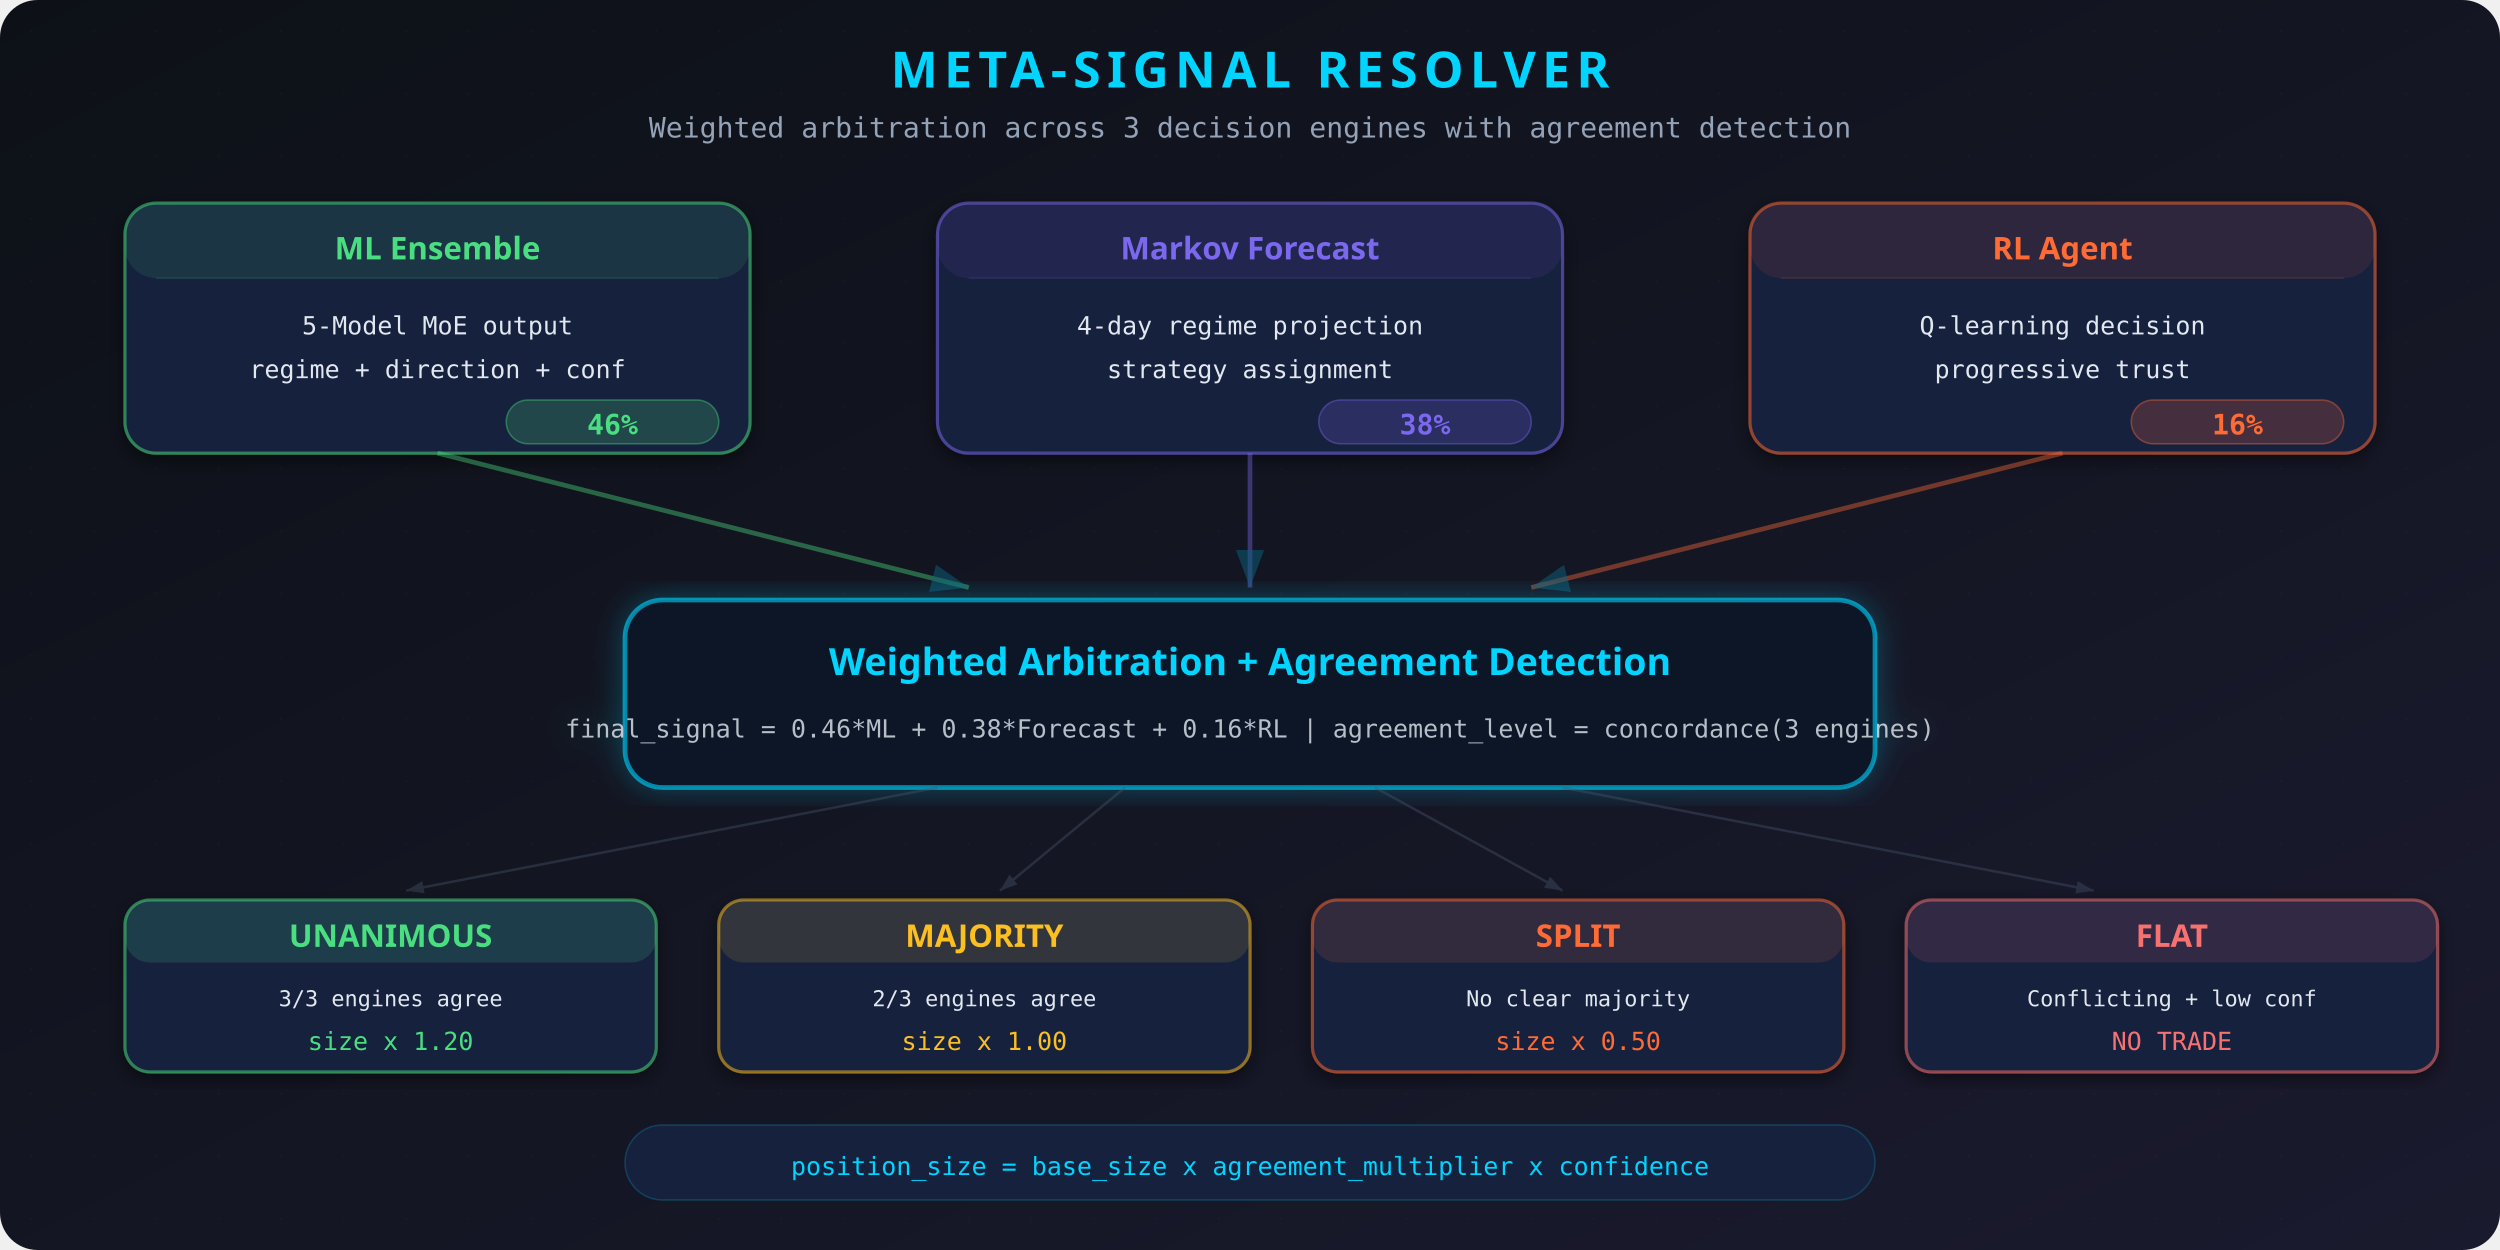
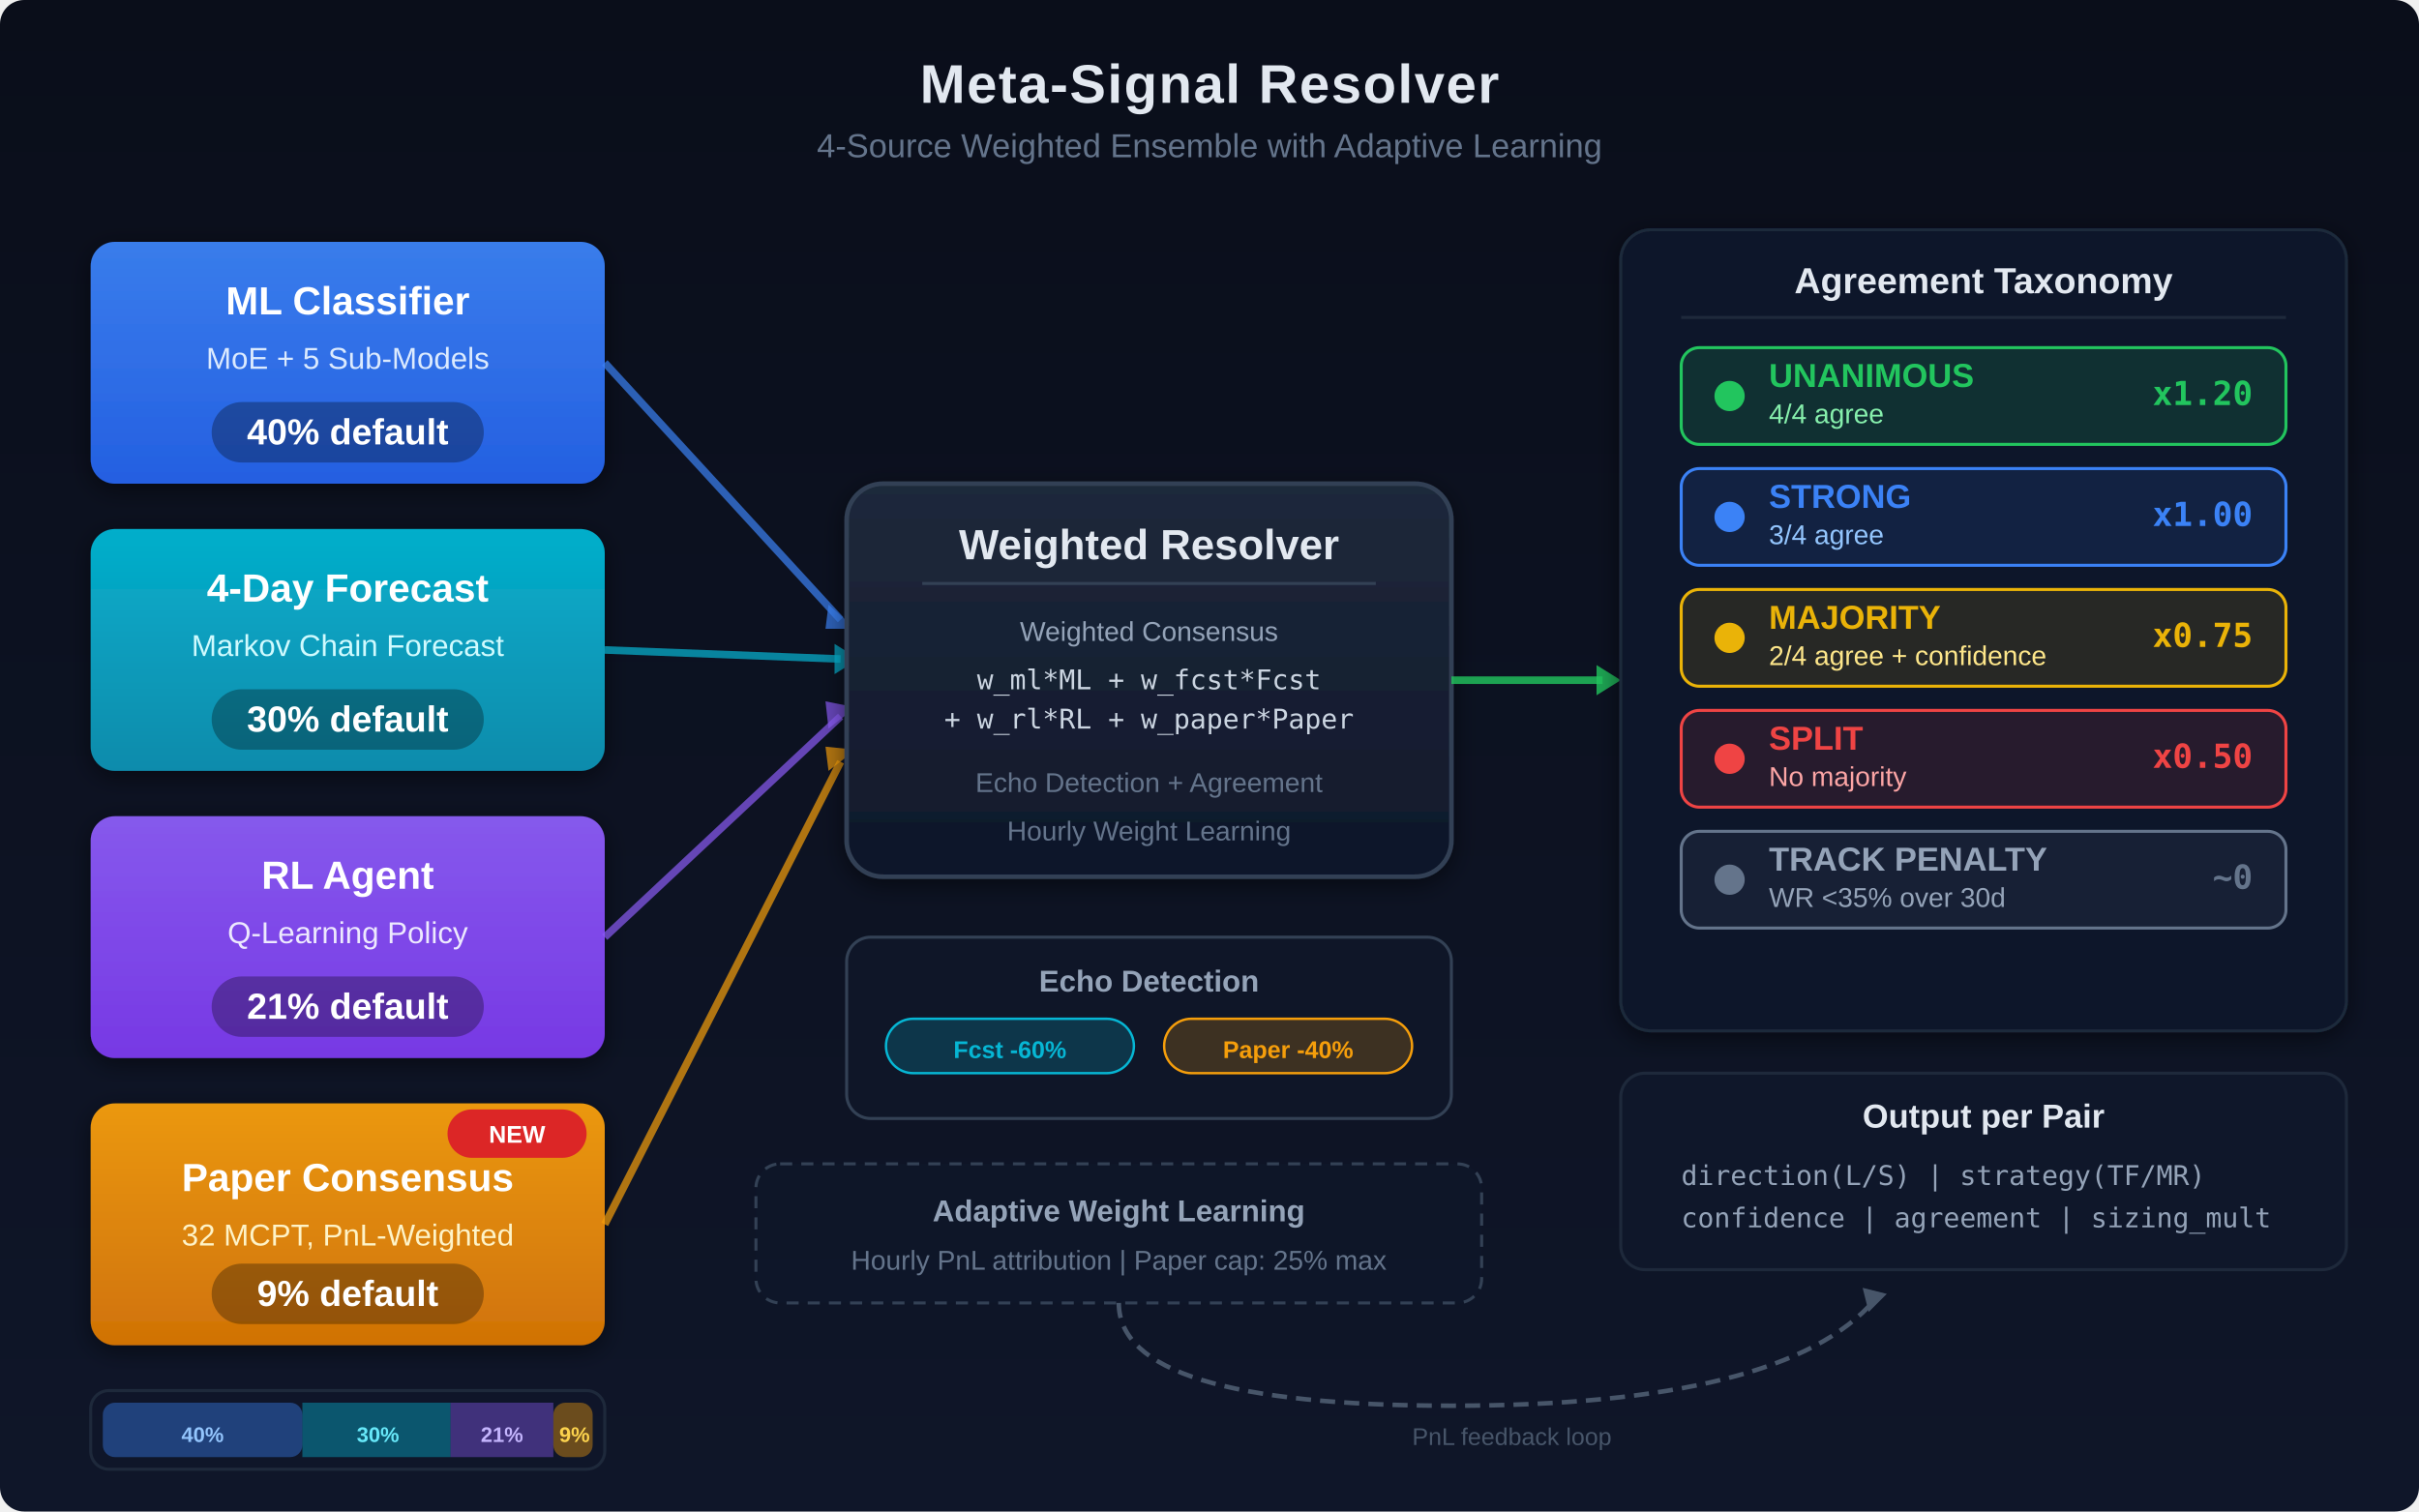
- <svg xmlns="http://www.w3.org/2000/svg" viewBox="0 0 800 400" width="800" height="400">
+ <svg xmlns="http://www.w3.org/2000/svg" viewBox="0 0 800 500" width="800" height="500">
  <defs>
-     <linearGradient id="mrBg" x1="0%" y1="0%" x2="100%" y2="100%">
-       <stop offset="0%" style="stop-color:#0D1117" />
-       <stop offset="100%" style="stop-color:#1A1A2E" />
+     <linearGradient id="bgGrad" x1="0" y1="0" x2="0" y2="1">
+       <stop offset="0%" stop-color="#0a0e1a" />
+       <stop offset="100%" stop-color="#0f1629" />
    </linearGradient>
-     <filter id="mrShadow">
-       <feDropShadow dx="0" dy="2" stdDeviation="3" flood-color="#000" flood-opacity="0.5" />
+     <linearGradient id="mlGrad" x1="0" y1="0" x2="0" y2="1">
+       <stop offset="0%" stop-color="#3b82f6" />
+       <stop offset="100%" stop-color="#2563eb" />
+     </linearGradient>
+     <linearGradient id="fcstGrad" x1="0" y1="0" x2="0" y2="1">
+       <stop offset="0%" stop-color="#06b6d4" />
+       <stop offset="100%" stop-color="#0891b2" />
+     </linearGradient>
+     <linearGradient id="rlGrad" x1="0" y1="0" x2="0" y2="1">
+       <stop offset="0%" stop-color="#8b5cf6" />
+       <stop offset="100%" stop-color="#7c3aed" />
+     </linearGradient>
+     <linearGradient id="paperGrad" x1="0" y1="0" x2="0" y2="1">
+       <stop offset="0%" stop-color="#f59e0b" />
+       <stop offset="100%" stop-color="#d97706" />
+     </linearGradient>
+     <linearGradient id="resolverGrad" x1="0" y1="0" x2="0" y2="1">
+       <stop offset="0%" stop-color="#1e293b" />
+       <stop offset="100%" stop-color="#0f172a" />
+     </linearGradient>
+     <filter id="softShadow">
+       <feDropShadow dx="0" dy="2" stdDeviation="4" flood-color="#000" flood-opacity="0.5" />
    </filter>
-     <filter id="mrGlow">
-       <feDropShadow dx="0" dy="0" stdDeviation="5" flood-color="#00D4FF" flood-opacity="0.3" />
-     </filter>
-     <marker id="mrArrow" markerWidth="8" markerHeight="6" refX="8" refY="3" orient="auto">
-       <path d="M 0 0 L 8 3 L 0 6 Z" fill="#00D4FF" opacity="0.5" />
-     </marker>
-     <marker id="mrArrowG" markerWidth="7" markerHeight="5" refX="7" refY="2.5" orient="auto">
-       <path d="M 0 0 L 7 2.5 L 0 5 Z" fill="#475569" />
-     </marker>
-     <pattern id="mrGrid" width="20" height="20" patternUnits="userSpaceOnUse">
-       <circle cx="10" cy="10" r="0.3" fill="#fff" opacity="0.03" />
-     </pattern>
  </defs>
-   <rect width="800" height="400" fill="url(#mrBg)" rx="12" />
-   <rect width="800" height="400" fill="url(#mrGrid)" rx="12" />
-   <text x="400" y="28" text-anchor="middle" font-family="'Segoe UI', system-ui, sans-serif" font-size="16" font-weight="700" fill="#00D4FF" letter-spacing="2">META-SIGNAL RESOLVER</text>
-   <text x="400" y="44" text-anchor="middle" font-family="monospace" font-size="9" fill="#94A3B8">Weighted arbitration across 3 decision engines with agreement detection</text>
-   <g filter="url(#mrShadow)">
-     <rect x="40" y="65" width="200" height="80" rx="10" fill="#16213E" stroke="#4ADE80" stroke-opacity="0.5" stroke-width="1" />
-     <rect x="40" y="65" width="200" height="24" rx="10" fill="#4ADE80" fill-opacity="0.1" />
-     <text x="140" y="83" text-anchor="middle" font-family="'Segoe UI', sans-serif" font-size="10" fill="#4ADE80" font-weight="700">ML Ensemble</text>
-     <line x1="50" y1="89" x2="230" y2="89" stroke="#4ADE80" stroke-opacity="0.15" stroke-width="0.5" />
-     <text x="140" y="107" text-anchor="middle" font-family="monospace" font-size="8" fill="#E2E8F0">5-Model MoE output</text>
-     <text x="140" y="121" text-anchor="middle" font-family="monospace" font-size="8" fill="#E2E8F0">regime + direction + conf</text>
-     <rect x="162" y="128" width="68" height="14" rx="7" fill="#4ADE80" fill-opacity="0.2" stroke="#4ADE80" stroke-opacity="0.4" stroke-width="0.5" />
-     <text x="196" y="139" text-anchor="middle" font-family="monospace" font-size="9" fill="#4ADE80" font-weight="700">46%</text>
-   </g>
-   <g filter="url(#mrShadow)">
-     <rect x="300" y="65" width="200" height="80" rx="10" fill="#16213E" stroke="#7B68EE" stroke-opacity="0.5" stroke-width="1" />
-     <rect x="300" y="65" width="200" height="24" rx="10" fill="#7B68EE" fill-opacity="0.1" />
-     <text x="400" y="83" text-anchor="middle" font-family="'Segoe UI', sans-serif" font-size="10" fill="#7B68EE" font-weight="700">Markov Forecast</text>
-     <line x1="310" y1="89" x2="490" y2="89" stroke="#7B68EE" stroke-opacity="0.15" stroke-width="0.5" />
-     <text x="400" y="107" text-anchor="middle" font-family="monospace" font-size="8" fill="#E2E8F0">4-day regime projection</text>
-     <text x="400" y="121" text-anchor="middle" font-family="monospace" font-size="8" fill="#E2E8F0">strategy assignment</text>
-     <rect x="422" y="128" width="68" height="14" rx="7" fill="#7B68EE" fill-opacity="0.2" stroke="#7B68EE" stroke-opacity="0.4" stroke-width="0.5" />
-     <text x="456" y="139" text-anchor="middle" font-family="monospace" font-size="9" fill="#7B68EE" font-weight="700">38%</text>
-   </g>
-   <g filter="url(#mrShadow)">
-     <rect x="560" y="65" width="200" height="80" rx="10" fill="#16213E" stroke="#FF6B35" stroke-opacity="0.5" stroke-width="1" />
-     <rect x="560" y="65" width="200" height="24" rx="10" fill="#FF6B35" fill-opacity="0.1" />
-     <text x="660" y="83" text-anchor="middle" font-family="'Segoe UI', sans-serif" font-size="10" fill="#FF6B35" font-weight="700">RL Agent</text>
-     <line x1="570" y1="89" x2="750" y2="89" stroke="#FF6B35" stroke-opacity="0.15" stroke-width="0.5" />
-     <text x="660" y="107" text-anchor="middle" font-family="monospace" font-size="8" fill="#E2E8F0">Q-learning decision</text>
-     <text x="660" y="121" text-anchor="middle" font-family="monospace" font-size="8" fill="#E2E8F0">progressive trust</text>
-     <rect x="682" y="128" width="68" height="14" rx="7" fill="#FF6B35" fill-opacity="0.2" stroke="#FF6B35" stroke-opacity="0.4" stroke-width="0.5" />
-     <text x="716" y="139" text-anchor="middle" font-family="monospace" font-size="9" fill="#FF6B35" font-weight="700">16%</text>
-   </g>
-   <g stroke-width="1.5" fill="none" marker-end="url(#mrArrow)">
-     <line x1="140" y1="145" x2="310" y2="188" stroke="#4ADE80" opacity="0.4" />
-     <line x1="400" y1="145" x2="400" y2="188" stroke="#7B68EE" opacity="0.4" />
-     <line x1="660" y1="145" x2="490" y2="188" stroke="#FF6B35" opacity="0.4" />
-   </g>
-   <g filter="url(#mrGlow)">
-     <rect x="200" y="192" width="400" height="60" rx="12" fill="#0A1628" stroke="#00D4FF" stroke-opacity="0.6" stroke-width="1.5" />
-     <text x="400" y="216" text-anchor="middle" font-family="'Segoe UI', sans-serif" font-size="12" fill="#00D4FF" font-weight="800">Weighted Arbitration + Agreement Detection</text>
-     <text x="400" y="236" text-anchor="middle" font-family="monospace" font-size="8" fill="#E2E8F0" opacity="0.8">final_signal = 0.46*ML + 0.38*Forecast + 0.16*RL | agreement_level = concordance(3 engines)</text>
-   </g>
-   <g stroke="#475569" stroke-width="0.8" fill="none" marker-end="url(#mrArrowG)" opacity="0.4">
-     <line x1="300" y1="252" x2="130" y2="285" />
-     <line x1="360" y1="252" x2="320" y2="285" />
-     <line x1="440" y1="252" x2="500" y2="285" />
-     <line x1="500" y1="252" x2="670" y2="285" />
-   </g>
-   <g filter="url(#mrShadow)">
-     <rect x="40" y="288" width="170" height="55" rx="8" fill="#16213E" stroke="#4ADE80" stroke-opacity="0.5" stroke-width="1" />
-     <rect x="40" y="288" width="170" height="20" rx="8" fill="#4ADE80" fill-opacity="0.15" />
-     <text x="125" y="303" text-anchor="middle" font-family="'Segoe UI', sans-serif" font-size="10" fill="#4ADE80" font-weight="700">UNANIMOUS</text>
-     <text x="125" y="322" text-anchor="middle" font-family="monospace" font-size="7" fill="#E2E8F0">3/3 engines agree</text>
-     <text x="125" y="336" text-anchor="middle" font-family="monospace" font-size="8" fill="#4ADE80">size x 1.20</text>
-   </g>
-   <g filter="url(#mrShadow)">
-     <rect x="230" y="288" width="170" height="55" rx="8" fill="#16213E" stroke="#FBBF24" stroke-opacity="0.5" stroke-width="1" />
-     <rect x="230" y="288" width="170" height="20" rx="8" fill="#FBBF24" fill-opacity="0.12" />
-     <text x="315" y="303" text-anchor="middle" font-family="'Segoe UI', sans-serif" font-size="10" fill="#FBBF24" font-weight="700">MAJORITY</text>
-     <text x="315" y="322" text-anchor="middle" font-family="monospace" font-size="7" fill="#E2E8F0">2/3 engines agree</text>
-     <text x="315" y="336" text-anchor="middle" font-family="monospace" font-size="8" fill="#FBBF24">size x 1.00</text>
-   </g>
-   <g filter="url(#mrShadow)">
-     <rect x="420" y="288" width="170" height="55" rx="8" fill="#16213E" stroke="#FF6B35" stroke-opacity="0.5" stroke-width="1" />
-     <rect x="420" y="288" width="170" height="20" rx="8" fill="#FF6B35" fill-opacity="0.12" />
-     <text x="505" y="303" text-anchor="middle" font-family="'Segoe UI', sans-serif" font-size="10" fill="#FF6B35" font-weight="700">SPLIT</text>
-     <text x="505" y="322" text-anchor="middle" font-family="monospace" font-size="7" fill="#E2E8F0">No clear majority</text>
-     <text x="505" y="336" text-anchor="middle" font-family="monospace" font-size="8" fill="#FF6B35">size x 0.50</text>
-   </g>
-   <g filter="url(#mrShadow)">
-     <rect x="610" y="288" width="170" height="55" rx="8" fill="#16213E" stroke="#F87171" stroke-opacity="0.5" stroke-width="1" />
-     <rect x="610" y="288" width="170" height="20" rx="8" fill="#F87171" fill-opacity="0.12" />
-     <text x="695" y="303" text-anchor="middle" font-family="'Segoe UI', sans-serif" font-size="10" fill="#F87171" font-weight="700">FLAT</text>
-     <text x="695" y="322" text-anchor="middle" font-family="monospace" font-size="7" fill="#E2E8F0">Conflicting + low conf</text>
-     <text x="695" y="336" text-anchor="middle" font-family="monospace" font-size="8" fill="#F87171">NO TRADE</text>
-   </g>
-   <rect x="200" y="360" width="400" height="24" rx="12" fill="#16213E" stroke="#00D4FF" stroke-opacity="0.2" stroke-width="0.5" />
-   <text x="400" y="376" text-anchor="middle" font-family="monospace" font-size="8" fill="#00D4FF">position_size = base_size x agreement_multiplier x confidence</text>
+   <rect width="800" height="500" fill="url(#bgGrad)" rx="8" />
+   <text x="400" y="34" text-anchor="middle" fill="#e2e8f0" font-family="Segoe UI, Arial, sans-serif" font-size="18" font-weight="700" letter-spacing="0.5">Meta-Signal Resolver</text>
+   <text x="400" y="52" text-anchor="middle" fill="#64748b" font-family="Segoe UI, Arial, sans-serif" font-size="11">4-Source Weighted Ensemble with Adaptive Learning</text>
+   <rect x="30" y="80" width="170" height="80" rx="8" fill="url(#mlGrad)" filter="url(#softShadow)" opacity="0.95" />
+   <text x="115" y="104" text-anchor="middle" fill="#fff" font-family="Segoe UI, Arial, sans-serif" font-size="13" font-weight="700">ML Classifier</text>
+   <text x="115" y="122" text-anchor="middle" fill="#dbeafe" font-family="Segoe UI, Arial, sans-serif" font-size="10">MoE + 5 Sub-Models</text>
+   <rect x="70" y="133" width="90" height="20" rx="10" fill="rgba(0,0,0,0.3)" />
+   <text x="115" y="147" text-anchor="middle" fill="#fff" font-family="Segoe UI, Arial, sans-serif" font-size="12" font-weight="600">40% default</text>
+   <rect x="30" y="175" width="170" height="80" rx="8" fill="url(#fcstGrad)" filter="url(#softShadow)" opacity="0.95" />
+   <text x="115" y="199" text-anchor="middle" fill="#fff" font-family="Segoe UI, Arial, sans-serif" font-size="13" font-weight="700">4-Day Forecast</text>
+   <text x="115" y="217" text-anchor="middle" fill="#cffafe" font-family="Segoe UI, Arial, sans-serif" font-size="10">Markov Chain Forecast</text>
+   <rect x="70" y="228" width="90" height="20" rx="10" fill="rgba(0,0,0,0.3)" />
+   <text x="115" y="242" text-anchor="middle" fill="#fff" font-family="Segoe UI, Arial, sans-serif" font-size="12" font-weight="600">30% default</text>
+   <rect x="30" y="270" width="170" height="80" rx="8" fill="url(#rlGrad)" filter="url(#softShadow)" opacity="0.95" />
+   <text x="115" y="294" text-anchor="middle" fill="#fff" font-family="Segoe UI, Arial, sans-serif" font-size="13" font-weight="700">RL Agent</text>
+   <text x="115" y="312" text-anchor="middle" fill="#ede9fe" font-family="Segoe UI, Arial, sans-serif" font-size="10">Q-Learning Policy</text>
+   <rect x="70" y="323" width="90" height="20" rx="10" fill="rgba(0,0,0,0.3)" />
+   <text x="115" y="337" text-anchor="middle" fill="#fff" font-family="Segoe UI, Arial, sans-serif" font-size="12" font-weight="600">21% default</text>
+   <rect x="30" y="365" width="170" height="80" rx="8" fill="url(#paperGrad)" filter="url(#softShadow)" opacity="0.95" />
+   <rect x="148" y="367" width="46" height="16" rx="8" fill="#dc2626" />
+   <text x="171" y="378" text-anchor="middle" fill="#fff" font-family="Segoe UI, Arial, sans-serif" font-size="8" font-weight="700">NEW</text>
+   <text x="115" y="394" text-anchor="middle" fill="#fff" font-family="Segoe UI, Arial, sans-serif" font-size="13" font-weight="700">Paper Consensus</text>
+   <text x="115" y="412" text-anchor="middle" fill="#fef3c7" font-family="Segoe UI, Arial, sans-serif" font-size="10">32 MCPT, PnL-Weighted</text>
+   <rect x="70" y="418" width="90" height="20" rx="10" fill="rgba(0,0,0,0.3)" />
+   <text x="115" y="432" text-anchor="middle" fill="#fff" font-family="Segoe UI, Arial, sans-serif" font-size="12" font-weight="600">9% default</text>
+   <line x1="200" y1="120" x2="278" y2="205" stroke="#3b82f6" stroke-width="2.5" stroke-opacity="0.7" />
+   <polygon points="274,200 283,208 273,208" fill="#3b82f6" fill-opacity="0.7" />
+   <line x1="200" y1="215" x2="278" y2="218" stroke="#06b6d4" stroke-width="2.5" stroke-opacity="0.7" />
+   <polygon points="276,213 284,218 276,223" fill="#06b6d4" fill-opacity="0.7" />
+   <line x1="200" y1="310" x2="278" y2="237" stroke="#8b5cf6" stroke-width="2.5" stroke-opacity="0.7" />
+   <polygon points="274,241 283,234 273,232" fill="#8b5cf6" fill-opacity="0.7" />
+   <line x1="200" y1="405" x2="278" y2="252" stroke="#f59e0b" stroke-width="2.5" stroke-opacity="0.7" />
+   <polygon points="274,255 283,248 273,247" fill="#f59e0b" fill-opacity="0.7" />
+   <rect x="280" y="160" width="200" height="130" rx="12" fill="url(#resolverGrad)" stroke="#334155" stroke-width="1.5" filter="url(#softShadow)" />
+   <text x="380" y="185" text-anchor="middle" fill="#e2e8f0" font-family="Segoe UI, Arial, sans-serif" font-size="14" font-weight="700">Weighted Resolver</text>
+   <line x1="305" y1="193" x2="455" y2="193" stroke="#334155" stroke-width="1" />
+   <text x="380" y="212" text-anchor="middle" fill="#94a3b8" font-family="Segoe UI, Arial, sans-serif" font-size="9">Weighted Consensus</text>
+   <text x="380" y="228" text-anchor="middle" fill="#cbd5e1" font-family="Consolas, monospace" font-size="9">w_ml*ML + w_fcst*Fcst</text>
+   <text x="380" y="241" text-anchor="middle" fill="#cbd5e1" font-family="Consolas, monospace" font-size="9">+ w_rl*RL + w_paper*Paper</text>
+   <text x="380" y="262" text-anchor="middle" fill="#64748b" font-family="Segoe UI, Arial, sans-serif" font-size="9">Echo Detection + Agreement</text>
+   <text x="380" y="278" text-anchor="middle" fill="#64748b" font-family="Segoe UI, Arial, sans-serif" font-size="9">Hourly Weight Learning</text>
+   <line x1="480" y1="225" x2="530" y2="225" stroke="#22c55e" stroke-width="2.5" stroke-opacity="0.8" />
+   <polygon points="528,220 536,225 528,230" fill="#22c55e" fill-opacity="0.8" />
+   <rect x="536" y="76" width="240" height="265" rx="10" fill="#0f172a" stroke="#1e293b" stroke-width="1" filter="url(#softShadow)" />
+   <text x="656" y="97" text-anchor="middle" fill="#e2e8f0" font-family="Segoe UI, Arial, sans-serif" font-size="12" font-weight="700">Agreement Taxonomy</text>
+   <line x1="556" y1="105" x2="756" y2="105" stroke="#1e293b" stroke-width="1" />
+   <rect x="556" y="115" width="200" height="32" rx="6" fill="rgba(34,197,94,0.15)" stroke="#22c55e" stroke-width="1" />
+   <circle cx="572" cy="131" r="5" fill="#22c55e" />
+   <text x="585" y="128" fill="#22c55e" font-family="Segoe UI, Arial, sans-serif" font-size="11" font-weight="700">UNANIMOUS</text>
+   <text x="585" y="140" fill="#86efac" font-family="Segoe UI, Arial, sans-serif" font-size="9">4/4 agree</text>
+   <text x="745" y="134" text-anchor="end" fill="#22c55e" font-family="Consolas, monospace" font-size="11" font-weight="600">x1.20</text>
+   <rect x="556" y="155" width="200" height="32" rx="6" fill="rgba(59,130,246,0.12)" stroke="#3b82f6" stroke-width="1" />
+   <circle cx="572" cy="171" r="5" fill="#3b82f6" />
+   <text x="585" y="168" fill="#3b82f6" font-family="Segoe UI, Arial, sans-serif" font-size="11" font-weight="700">STRONG</text>
+   <text x="585" y="180" fill="#93c5fd" font-family="Segoe UI, Arial, sans-serif" font-size="9">3/4 agree</text>
+   <text x="745" y="174" text-anchor="end" fill="#3b82f6" font-family="Consolas, monospace" font-size="11" font-weight="600">x1.00</text>
+   <rect x="556" y="195" width="200" height="32" rx="6" fill="rgba(234,179,8,0.12)" stroke="#eab308" stroke-width="1" />
+   <circle cx="572" cy="211" r="5" fill="#eab308" />
+   <text x="585" y="208" fill="#eab308" font-family="Segoe UI, Arial, sans-serif" font-size="11" font-weight="700">MAJORITY</text>
+   <text x="585" y="220" fill="#fde68a" font-family="Segoe UI, Arial, sans-serif" font-size="9">2/4 agree + confidence</text>
+   <text x="745" y="214" text-anchor="end" fill="#eab308" font-family="Consolas, monospace" font-size="11" font-weight="600">x0.75</text>
+   <rect x="556" y="235" width="200" height="32" rx="6" fill="rgba(239,68,68,0.12)" stroke="#ef4444" stroke-width="1" />
+   <circle cx="572" cy="251" r="5" fill="#ef4444" />
+   <text x="585" y="248" fill="#ef4444" font-family="Segoe UI, Arial, sans-serif" font-size="11" font-weight="700">SPLIT</text>
+   <text x="585" y="260" fill="#fca5a5" font-family="Segoe UI, Arial, sans-serif" font-size="9">No majority</text>
+   <text x="745" y="254" text-anchor="end" fill="#ef4444" font-family="Consolas, monospace" font-size="11" font-weight="600">x0.50</text>
+   <rect x="556" y="275" width="200" height="32" rx="6" fill="rgba(100,116,139,0.12)" stroke="#64748b" stroke-width="1" />
+   <circle cx="572" cy="291" r="5" fill="#64748b" />
+   <text x="585" y="288" fill="#94a3b8" font-family="Segoe UI, Arial, sans-serif" font-size="11" font-weight="700">TRACK PENALTY</text>
+   <text x="585" y="300" fill="#94a3b8" font-family="Segoe UI, Arial, sans-serif" font-size="9">WR &lt;35% over 30d</text>
+   <text x="745" y="294" text-anchor="end" fill="#64748b" font-family="Consolas, monospace" font-size="11" font-weight="600">~0</text>
+   <rect x="280" y="310" width="200" height="60" rx="8" fill="rgba(15,23,42,0.8)" stroke="#334155" stroke-width="1" />
+   <text x="380" y="328" text-anchor="middle" fill="#94a3b8" font-family="Segoe UI, Arial, sans-serif" font-size="10" font-weight="600">Echo Detection</text>
+   <rect x="293" y="337" width="82" height="18" rx="9" fill="rgba(6,182,212,0.2)" stroke="#06b6d4" stroke-width="0.8" />
+   <text x="334" y="350" text-anchor="middle" fill="#06b6d4" font-family="Segoe UI, Arial, sans-serif" font-size="8" font-weight="600">Fcst -60%</text>
+   <rect x="385" y="337" width="82" height="18" rx="9" fill="rgba(245,158,11,0.2)" stroke="#f59e0b" stroke-width="0.8" />
+   <text x="426" y="350" text-anchor="middle" fill="#f59e0b" font-family="Segoe UI, Arial, sans-serif" font-size="8" font-weight="600">Paper -40%</text>
+   <rect x="536" y="355" width="240" height="65" rx="8" fill="#0f172a" stroke="#1e293b" stroke-width="1" />
+   <text x="656" y="373" text-anchor="middle" fill="#e2e8f0" font-family="Segoe UI, Arial, sans-serif" font-size="11" font-weight="600">Output per Pair</text>
+   <text x="556" y="392" fill="#94a3b8" font-family="Consolas, monospace" font-size="9">direction(L/S) | strategy(TF/MR)</text>
+   <text x="556" y="406" fill="#94a3b8" font-family="Consolas, monospace" font-size="9">confidence | agreement | sizing_mult</text>
+   <rect x="250" y="385" width="240" height="46" rx="8" fill="rgba(15,23,42,0.7)" stroke="#334155" stroke-width="1" stroke-dasharray="4,3" />
+   <text x="370" y="404" text-anchor="middle" fill="#94a3b8" font-family="Segoe UI, Arial, sans-serif" font-size="10" font-weight="600">Adaptive Weight Learning</text>
+   <text x="370" y="420" text-anchor="middle" fill="#64748b" font-family="Segoe UI, Arial, sans-serif" font-size="9">Hourly PnL attribution | Paper cap: 25% max</text>
+   <path d="M 370 431 Q 370 465 480 465 Q 590 465 620 430" fill="none" stroke="#475569" stroke-width="1.5" stroke-dasharray="5,3" />
+   <polygon points="618,434 624,428 616,426" fill="#475569" />
+   <text x="500" y="478" text-anchor="middle" fill="#475569" font-family="Segoe UI, Arial, sans-serif" font-size="8">PnL feedback loop</text>
+   <rect x="30" y="460" width="170" height="26" rx="6" fill="rgba(15,23,42,0.6)" stroke="#1e293b" stroke-width="1" />
+   <rect x="34" y="464" width="66" height="18" rx="4" fill="rgba(59,130,246,0.4)" />
+   <rect x="100" y="464" width="49" height="18" rx="0" fill="rgba(6,182,212,0.4)" />
+   <rect x="149" y="464" width="34" height="18" rx="0" fill="rgba(139,92,246,0.4)" />
+   <rect x="183" y="464" width="13" height="18" rx="4" fill="rgba(245,158,11,0.4)" />
+   <text x="67" y="477" text-anchor="middle" fill="#93c5fd" font-family="Segoe UI, Arial, sans-serif" font-size="7" font-weight="600">40%</text>
+   <text x="125" y="477" text-anchor="middle" fill="#67e8f9" font-family="Segoe UI, Arial, sans-serif" font-size="7" font-weight="600">30%</text>
+   <text x="166" y="477" text-anchor="middle" fill="#c4b5fd" font-family="Segoe UI, Arial, sans-serif" font-size="7" font-weight="600">21%</text>
+   <text x="190" y="477" text-anchor="middle" fill="#fcd34d" font-family="Segoe UI, Arial, sans-serif" font-size="7" font-weight="600">9%</text>
</svg>
